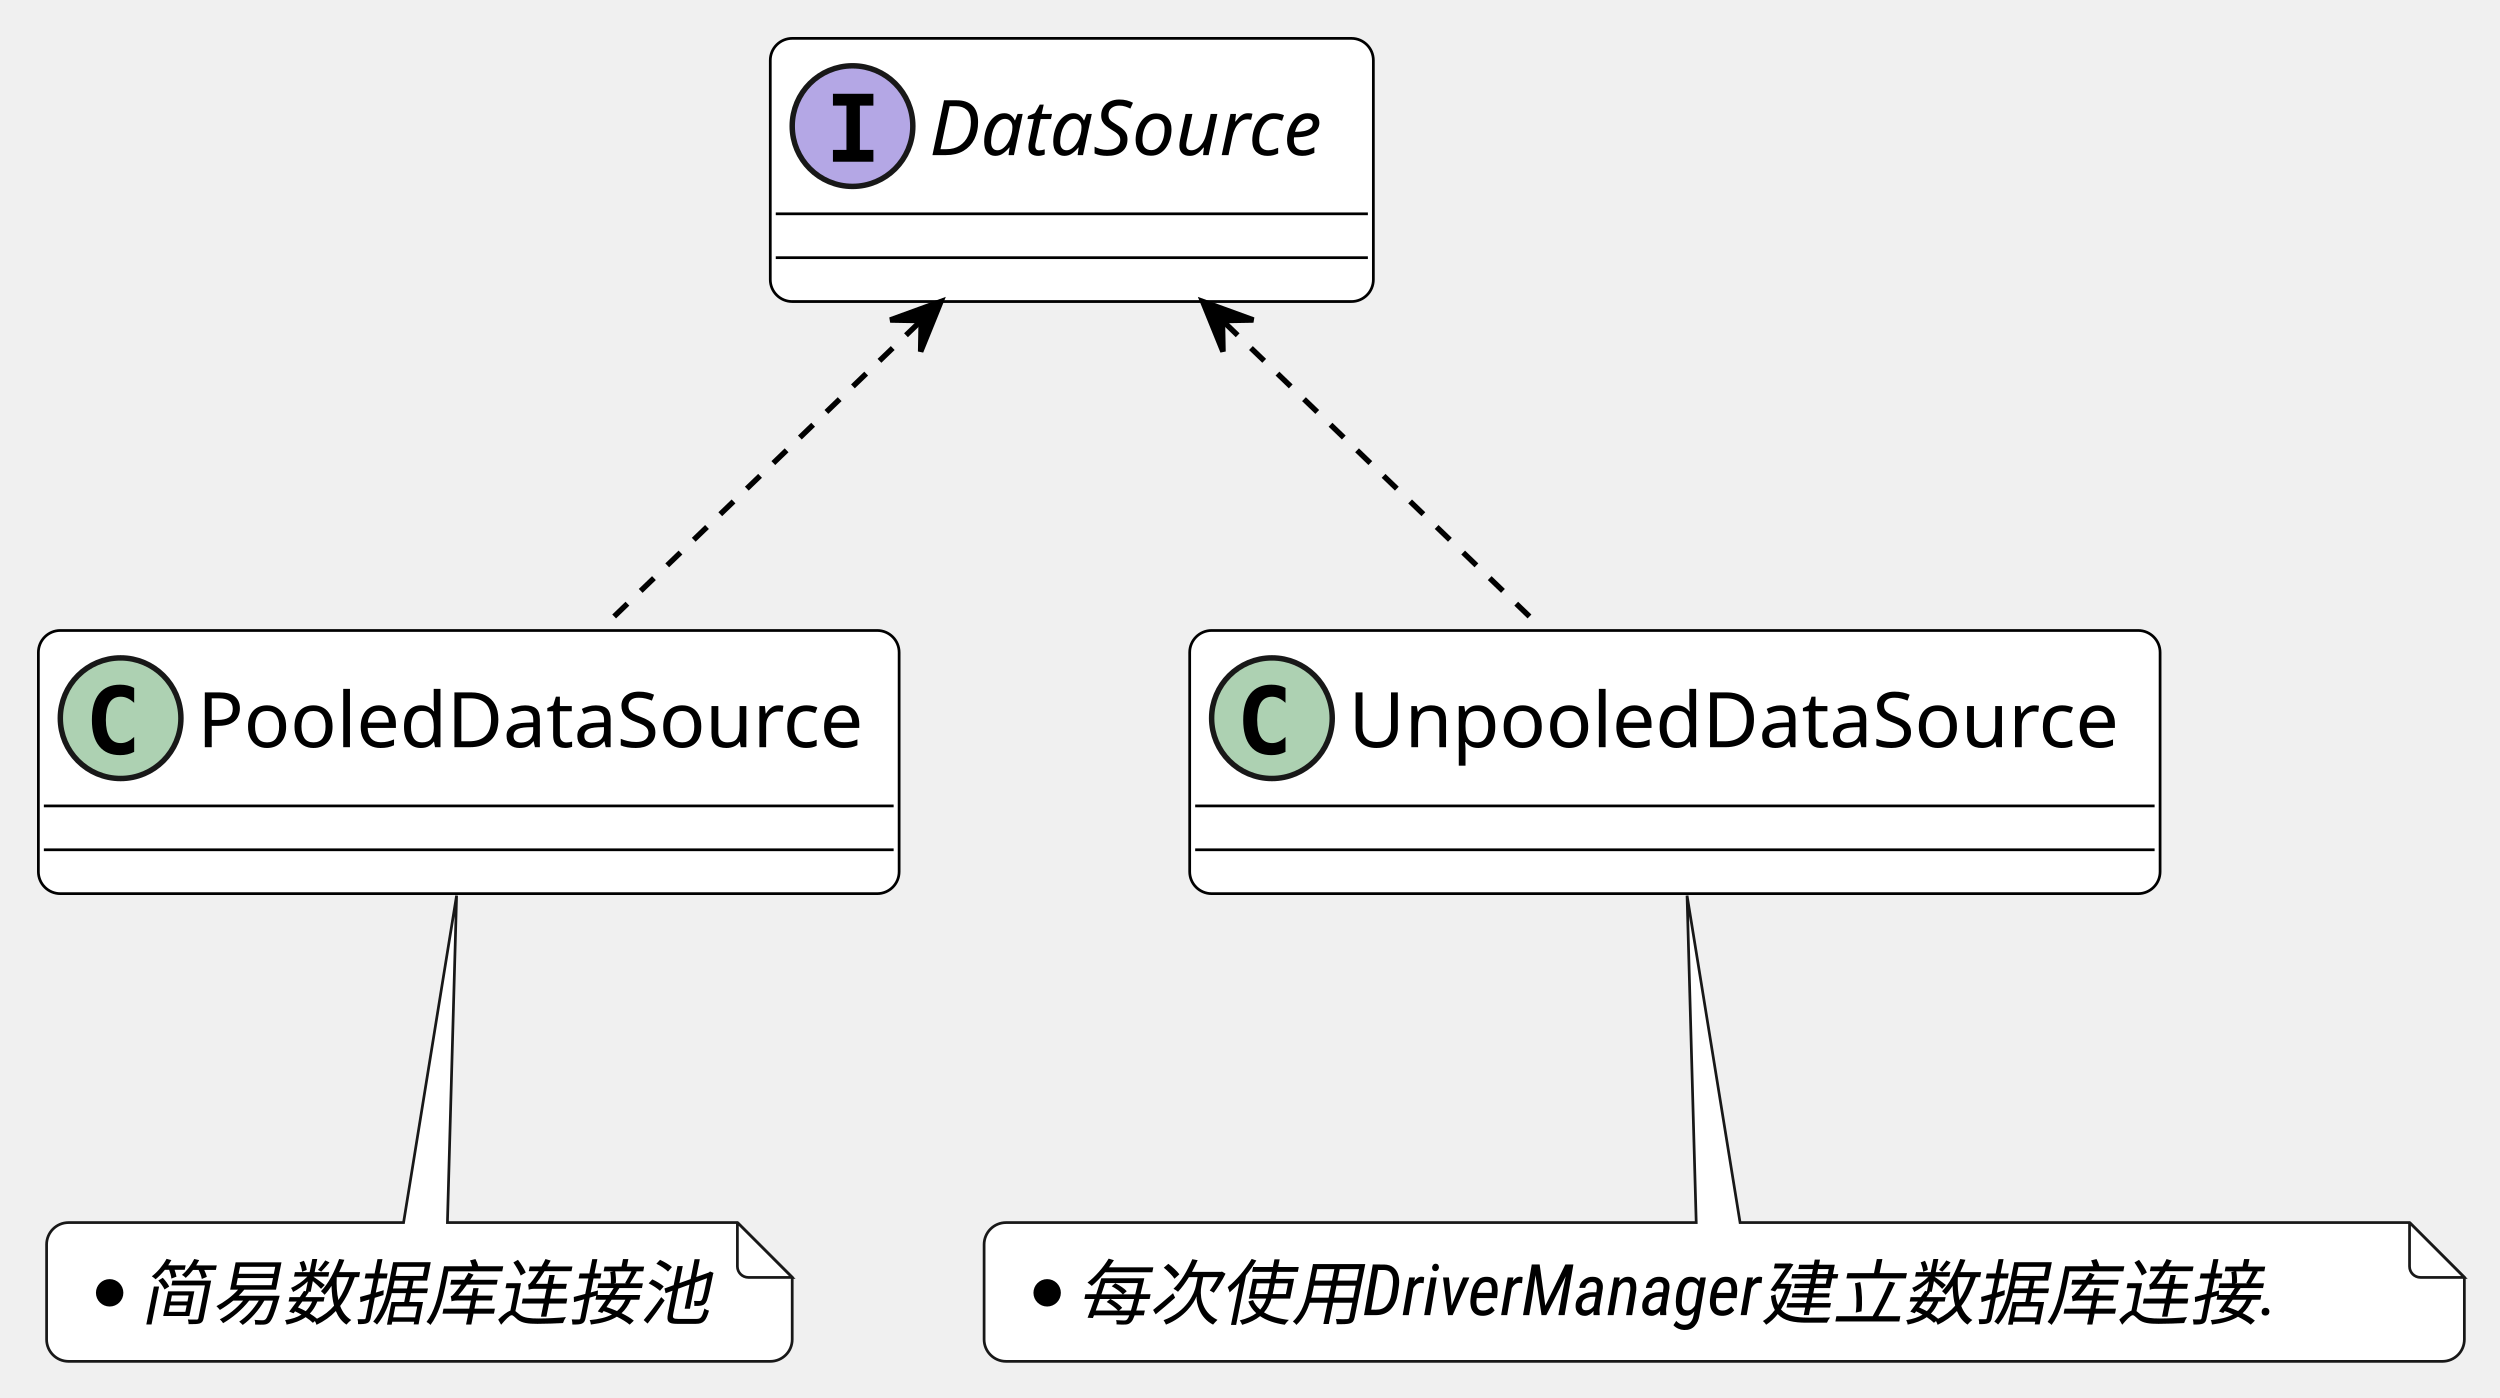
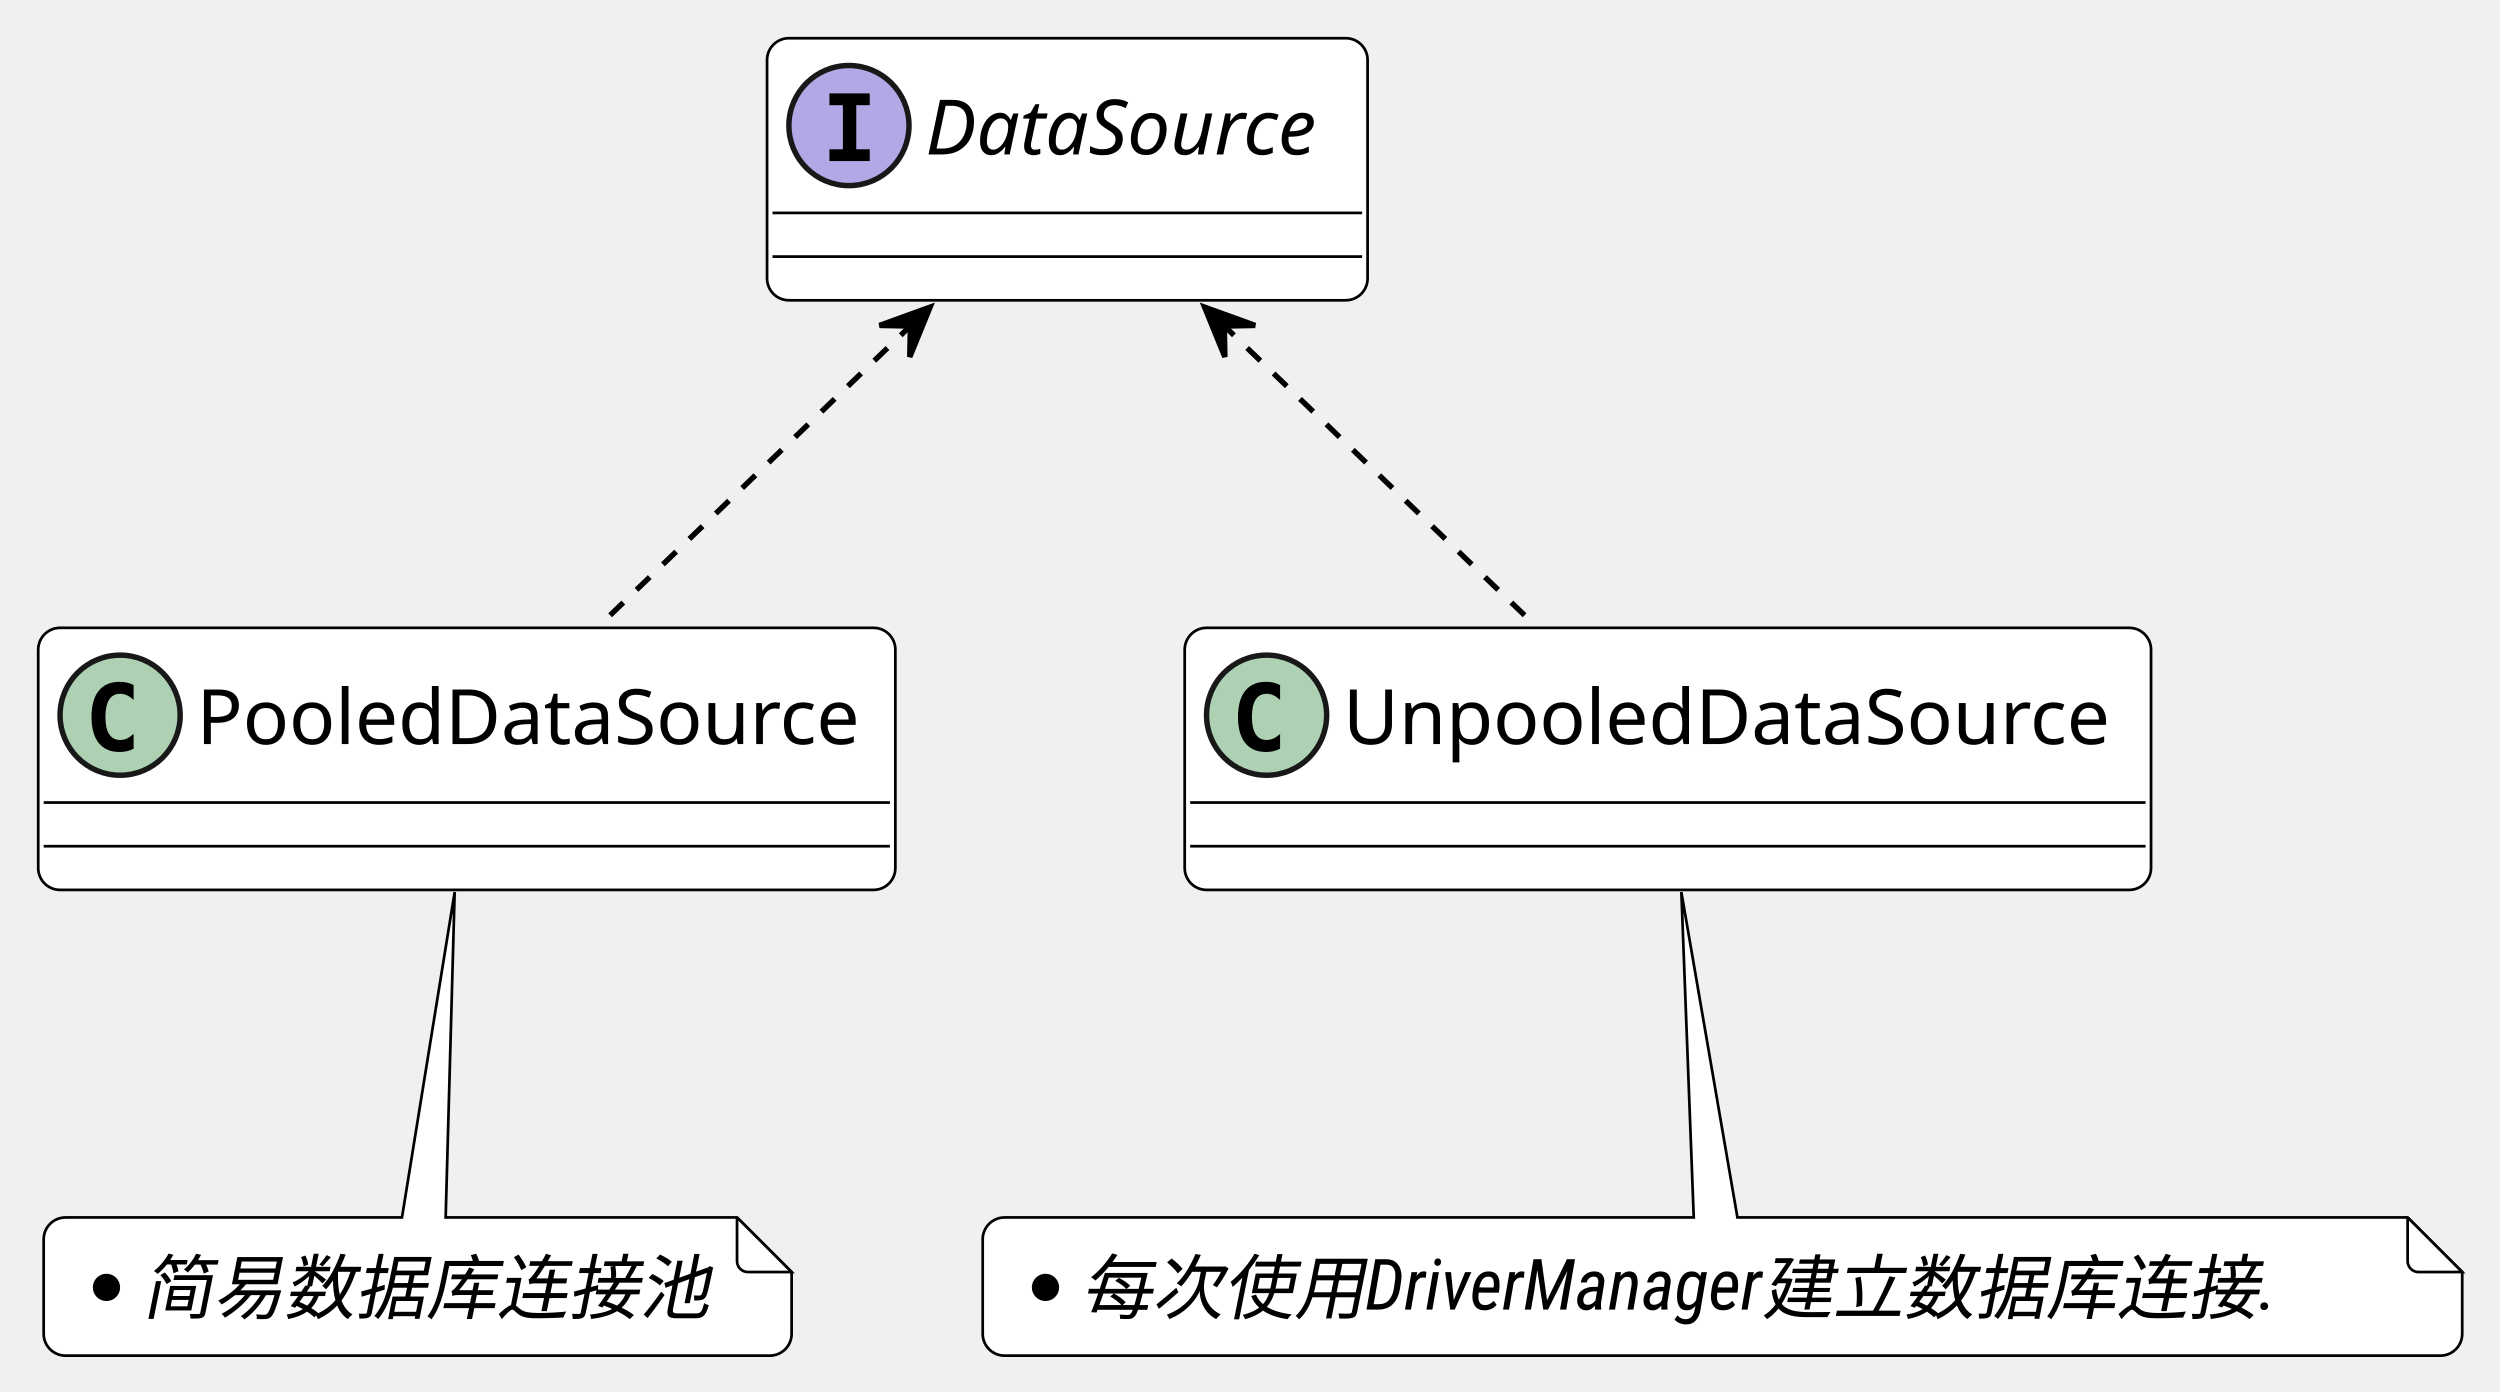
- <svg xmlns="http://www.w3.org/2000/svg" contentStyleType="text/css" height="531.25px" preserveAspectRatio="none" style="width:950px;height:531px;background:#FFFFFF;" version="1.1" viewBox="0 0 950 531" width="950px" zoomAndPan="magnify">
+ <svg xmlns="http://www.w3.org/2000/svg" contentStyleType="text/css" height="531.25px" preserveAspectRatio="none" style="width:954px;height:531px;background:#FFFFFF;" version="1.1" viewBox="0 0 954 531" width="954.167px" zoomAndPan="magnify">
  <defs />
  <g>
    <g id="elem_DataSource">
      <rect codeLine="122" fill="#FFFFFF" height="100" id="DataSource" rx="8.333" ry="8.333" style="stroke:#000000;stroke-width:1.042;" width="229.167" x="292.708" y="14.583" />
      <ellipse cx="323.958" cy="47.917" fill="#B4A7E5" rx="22.917" ry="22.917" style="stroke:#181818;stroke-width:2.083;" />
      <path d="M316.516,40.136 L316.516,35.639 L331.89,35.639 L331.89,40.136 L326.754,40.136 L326.754,56.962 L331.89,56.962 L331.89,61.458 L316.516,61.458 L316.516,56.962 L321.652,56.962 L321.652,40.136 Z " fill="#000000" />
      <text fill="#000000" font-family="sans-serif" font-size="29.167" font-style="italic" lengthAdjust="spacing" textLength="162.5" x="353.125" y="58.94">DataSource</text>
      <line style="stroke:#000000;stroke-width:1.042;" x1="294.792" x2="519.792" y1="81.25" y2="81.25" />
      <line style="stroke:#000000;stroke-width:1.042;" x1="294.792" x2="519.792" y1="97.917" y2="97.917" />
    </g>
    <g id="elem_PooledDataSource">
      <rect fill="#FFFFFF" height="100" id="PooledDataSource" rx="8.333" ry="8.333" style="stroke:#000000;stroke-width:1.042;" width="327.083" x="14.583" y="239.583" />
      <ellipse cx="45.833" cy="272.917" fill="#ADD1B2" rx="22.917" ry="22.917" style="stroke:#181818;stroke-width:2.083;" />
      <path d="M50.986,285.715 Q49.775,286.337 48.444,286.649 Q47.112,286.96 45.642,286.96 Q40.419,286.96 37.67,283.519 Q34.92,280.077 34.92,273.575 Q34.92,267.055 37.67,263.614 Q40.419,260.173 45.642,260.173 Q47.112,260.173 48.461,260.484 Q49.81,260.795 50.986,261.418 L50.986,267.09 Q49.671,265.879 48.435,265.317 Q47.199,264.755 45.884,264.755 Q43.083,264.755 41.656,266.977 Q40.229,269.2 40.229,273.575 Q40.229,277.933 41.656,280.155 Q43.083,282.377 45.884,282.377 Q47.199,282.377 48.435,281.815 Q49.671,281.253 50.986,280.043 Z " fill="#000000" />
      <text fill="#000000" font-family="sans-serif" font-size="29.167" lengthAdjust="spacing" textLength="260.417" x="75" y="283.94">PooledDataSource</text>
      <line style="stroke:#000000;stroke-width:1.042;" x1="16.667" x2="339.583" y1="306.25" y2="306.25" />
      <line style="stroke:#000000;stroke-width:1.042;" x1="16.667" x2="339.583" y1="322.917" y2="322.917" />
    </g>
    <g id="elem_UnpooledDataSource">
      <rect fill="#FFFFFF" height="100" id="UnpooledDataSource" rx="8.333" ry="8.333" style="stroke:#000000;stroke-width:1.042;" width="368.75" x="452.083" y="239.583" />
      <ellipse cx="483.333" cy="272.917" fill="#ADD1B2" rx="22.917" ry="22.917" style="stroke:#181818;stroke-width:2.083;" />
      <path d="M488.486,285.715 Q487.275,286.337 485.944,286.649 Q484.612,286.96 483.142,286.96 Q477.92,286.96 475.17,283.519 Q472.42,280.077 472.42,273.575 Q472.42,267.055 475.17,263.614 Q477.92,260.173 483.142,260.173 Q484.612,260.173 485.961,260.484 Q487.31,260.795 488.486,261.418 L488.486,267.09 Q487.171,265.879 485.935,265.317 Q484.699,264.755 483.384,264.755 Q480.583,264.755 479.156,266.977 Q477.729,269.2 477.729,273.575 Q477.729,277.933 479.156,280.155 Q480.583,282.377 483.384,282.377 Q484.699,282.377 485.935,281.815 Q487.171,281.253 488.486,280.043 Z " fill="#000000" />
      <text fill="#000000" font-family="sans-serif" font-size="29.167" lengthAdjust="spacing" textLength="302.083" x="512.5" y="283.94">UnpooledDataSource</text>
      <line style="stroke:#000000;stroke-width:1.042;" x1="454.167" x2="818.75" y1="306.25" y2="306.25" />
      <line style="stroke:#000000;stroke-width:1.042;" x1="454.167" x2="818.75" y1="322.917" y2="322.917" />
    </g>
-     <g id="elem_GMN420">
-       <path d="M373.958,472.917 L373.958,508.98 A8.333,8.333 0 0 0 382.292,517.314 L928.125,517.314 A8.333,8.333 0 0 0 936.458,508.98 L936.458,485.417 L915.625,464.583 L661.229,464.583 L641.083,340.333 L644.562,464.583 L382.292,464.583 A8.333,8.333 0 0 0 373.958,472.917 " fill="#FFFFFF" style="stroke:#181818;stroke-width:1.042;" />
-       <path d="M915.625,464.583 L915.625,481.25 A4.167,4.167 0 0 0 919.792,485.417 L936.458,485.417 L915.625,464.583 " fill="#FFFFFF" style="stroke:#181818;stroke-width:1.042;" />
-       <ellipse cx="397.917" cy="491.272" fill="#000000" rx="5.208" ry="5.208" style="stroke:#000000;stroke-width:0.0;" />
-       <text fill="#000000" font-family="Roboto Condensed" font-size="27.083" font-style="italic" lengthAdjust="spacing" textLength="495.833" x="409.375" y="501.184">每次使用DriverManager建立数据库连接.</text>
+     <g id="elem_GMN7">
+       <path d="M375,472.917 L375,508.98 A8.333,8.333 0 0 0 383.333,517.314 L931.25,517.314 A8.333,8.333 0 0 0 939.583,508.98 L939.583,485.417 L918.75,464.583 L663,464.583 L641.604,340.417 L646.333,464.583 L383.333,464.583 A8.333,8.333 0 0 0 375,472.917 " fill="#FFFFFF" style="stroke:#000000;stroke-width:1.042;" />
+       <path d="M918.75,464.583 L918.75,481.25 A4.167,4.167 0 0 0 922.917,485.417 L939.583,485.417 L918.75,464.583 " fill="#FFFFFF" style="stroke:#000000;stroke-width:1.042;" />
+       <ellipse cx="398.958" cy="491.272" fill="#000000" rx="5.208" ry="5.208" style="stroke:#000000;stroke-width:0.0;" />
+       <text fill="#000000" font-family="Roboto Condensed" font-size="27.083" font-style="italic" lengthAdjust="spacing" textLength="495.833" x="412.5" y="501.184">每次使用DriverManager建立数据库连接.</text>
    </g>
-     <g id="elem_GMN423">
-       <path d="M17.708,472.917 L17.708,508.98 A8.333,8.333 0 0 0 26.042,517.314 L292.708,517.314 A8.333,8.333 0 0 0 301.042,508.98 L301.042,485.417 L280.208,464.583 L170.021,464.583 L173.5,340.333 L153.354,464.583 L26.042,464.583 A8.333,8.333 0 0 0 17.708,472.917 " fill="#FFFFFF" style="stroke:#181818;stroke-width:1.042;" />
-       <path d="M280.208,464.583 L280.208,481.25 A4.167,4.167 0 0 0 284.375,485.417 L301.042,485.417 L280.208,464.583 " fill="#FFFFFF" style="stroke:#181818;stroke-width:1.042;" />
-       <ellipse cx="41.667" cy="491.272" fill="#000000" rx="5.208" ry="5.208" style="stroke:#000000;stroke-width:0.0;" />
-       <text fill="#000000" font-family="Roboto Condensed" font-size="27.083" font-style="italic" lengthAdjust="spacing" textLength="216.667" x="53.125" y="501.184">简易数据库连接池</text>
+     <g id="elem_GMN10">
+       <path d="M16.667,472.917 L16.667,508.98 A8.333,8.333 0 0 0 25,517.314 L293.75,517.314 A8.333,8.333 0 0 0 302.083,508.98 L302.083,485.417 L281.25,464.583 L170.062,464.583 L173.5,340.417 L153.396,464.583 L25,464.583 A8.333,8.333 0 0 0 16.667,472.917 " fill="#FFFFFF" style="stroke:#000000;stroke-width:1.042;" />
+       <path d="M281.25,464.583 L281.25,481.25 A4.167,4.167 0 0 0 285.417,485.417 L302.083,485.417 L281.25,464.583 " fill="#FFFFFF" style="stroke:#000000;stroke-width:1.042;" />
+       <ellipse cx="40.625" cy="491.272" fill="#000000" rx="5.208" ry="5.208" style="stroke:#000000;stroke-width:0.0;" />
+       <text fill="#000000" font-family="Roboto Condensed" font-size="27.083" font-style="italic" lengthAdjust="spacing" textLength="216.667" x="54.167" y="501.184">简易数据库连接池</text>
    </g>
    <g id="link_DataSource_PooledDataSource">
-       <path codeLine="125" d="M349.312,122.542 C312.083,158.417 264.188,204.562 228.542,238.917 " fill="none" id="DataSource-backto-PooledDataSource" style="stroke:#000000;stroke-width:2.083;stroke-dasharray:7.0,7.0;" />
-       <polygon fill="#000000" points="357.562,114.583,338.281,121.6,350.064,121.814,349.85,133.597,357.562,114.583" style="stroke:#000000;stroke-width:2.083;" />
+       <path codeLine="125" d="M348.75,123.083 C311.5,158.979 263.792,204.938 228.292,239.146 " fill="none" id="DataSource-backto-PooledDataSource" style="stroke:#000000;stroke-width:2.083;stroke-dasharray:7.0,7.0;" />
+       <polygon fill="#000000" points="354.917,117.208,335.621,124.185,347.403,124.423,347.165,136.206,354.917,117.208" style="stroke:#000000;stroke-width:2.083;" />
    </g>
    <g id="link_DataSource_UnpooledDataSource">
-       <path codeLine="126" d="M465.271,122.542 C502.5,158.417 550.396,204.562 586.042,238.917 " fill="none" id="DataSource-backto-UnpooledDataSource" style="stroke:#000000;stroke-width:2.083;stroke-dasharray:7.0,7.0;" />
-       <polygon fill="#000000" points="457.021,114.583,464.733,133.597,464.519,121.814,476.302,121.6,457.021,114.583" style="stroke:#000000;stroke-width:2.083;" />
+       <path codeLine="126" d="M465.833,123.083 C503.083,158.979 550.792,204.938 586.292,239.146 " fill="none" id="DataSource-backto-UnpooledDataSource" style="stroke:#000000;stroke-width:2.083;stroke-dasharray:7.0,7.0;" />
+       <polygon fill="#000000" points="459.667,117.208,467.418,136.206,467.18,124.423,478.963,124.185,459.667,117.208" style="stroke:#000000;stroke-width:2.083;" />
    </g>
  </g>
</svg>
